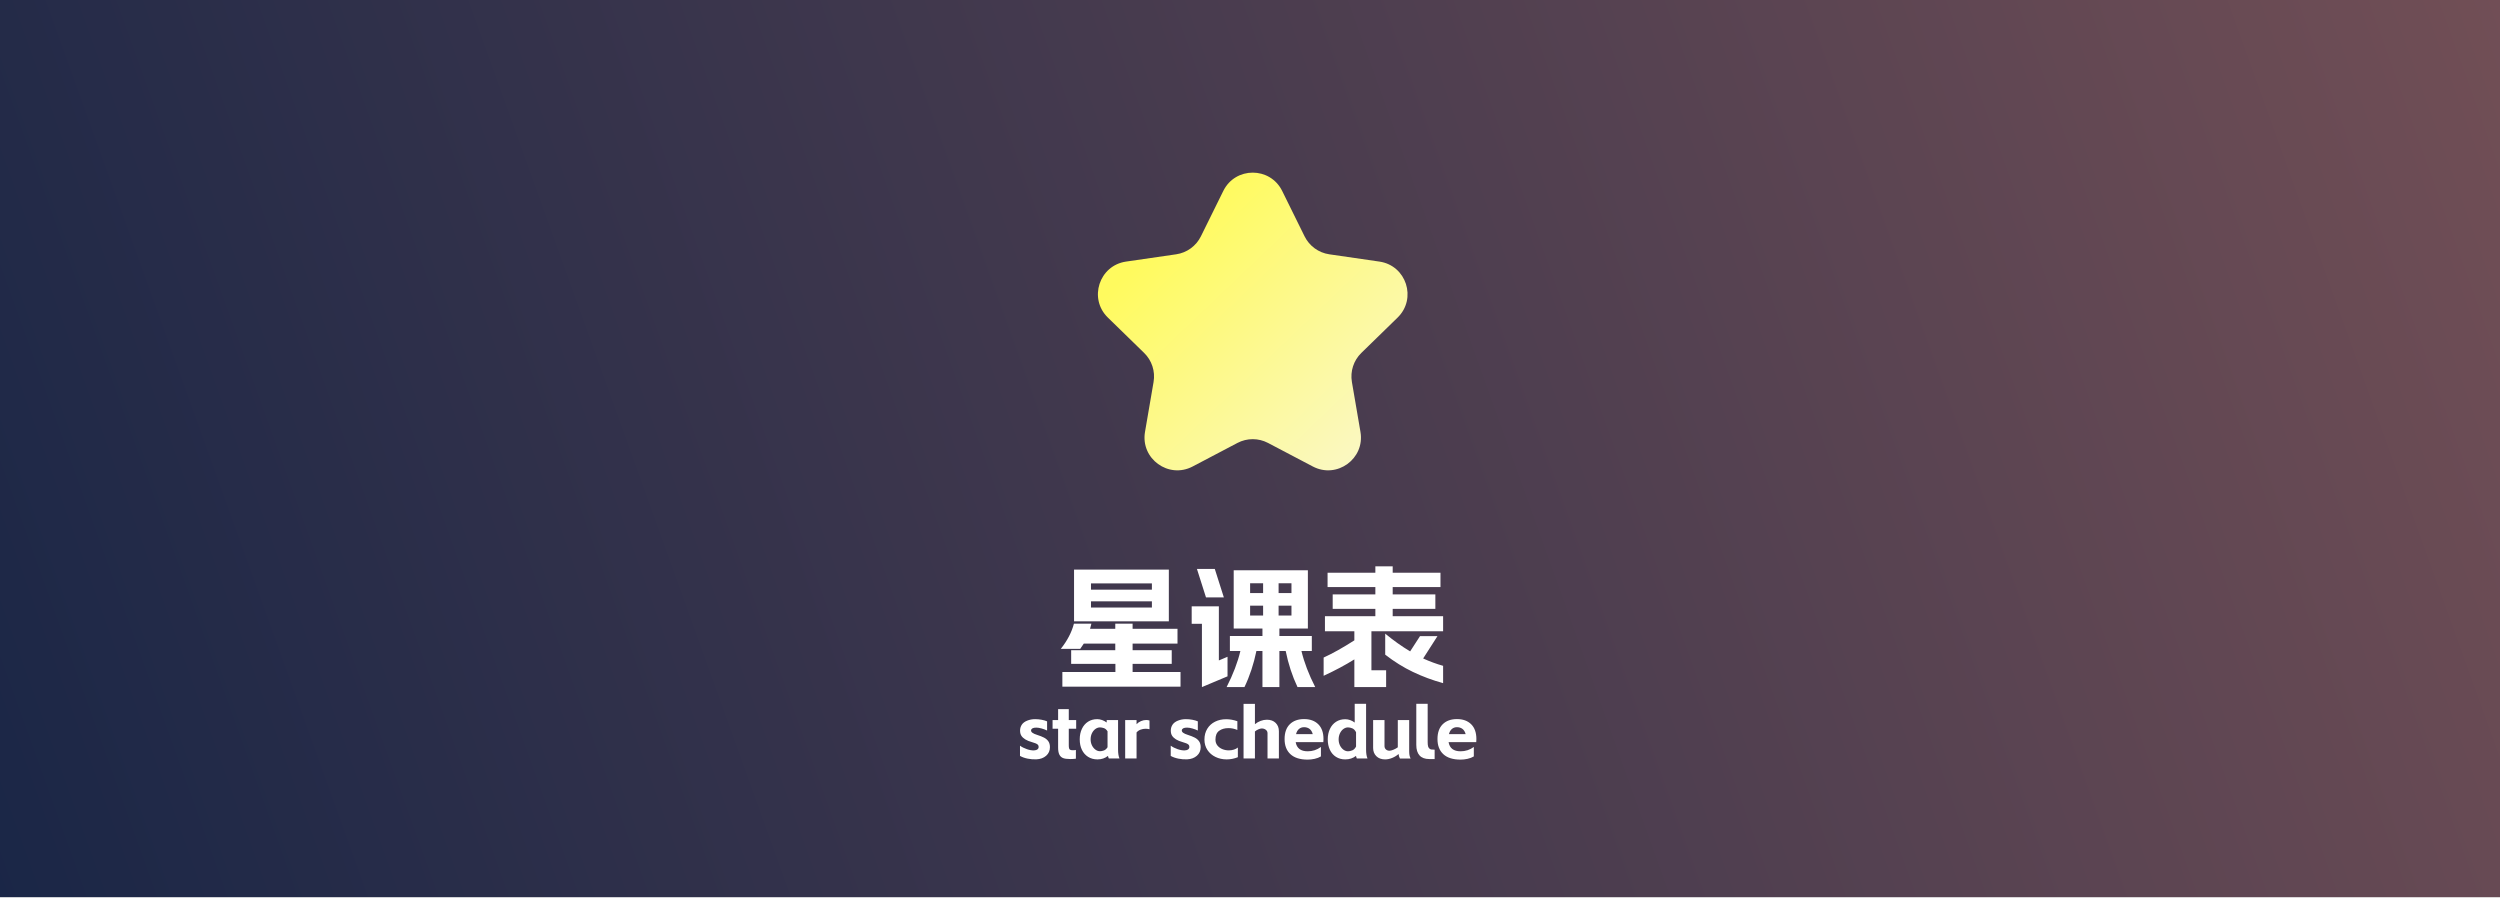
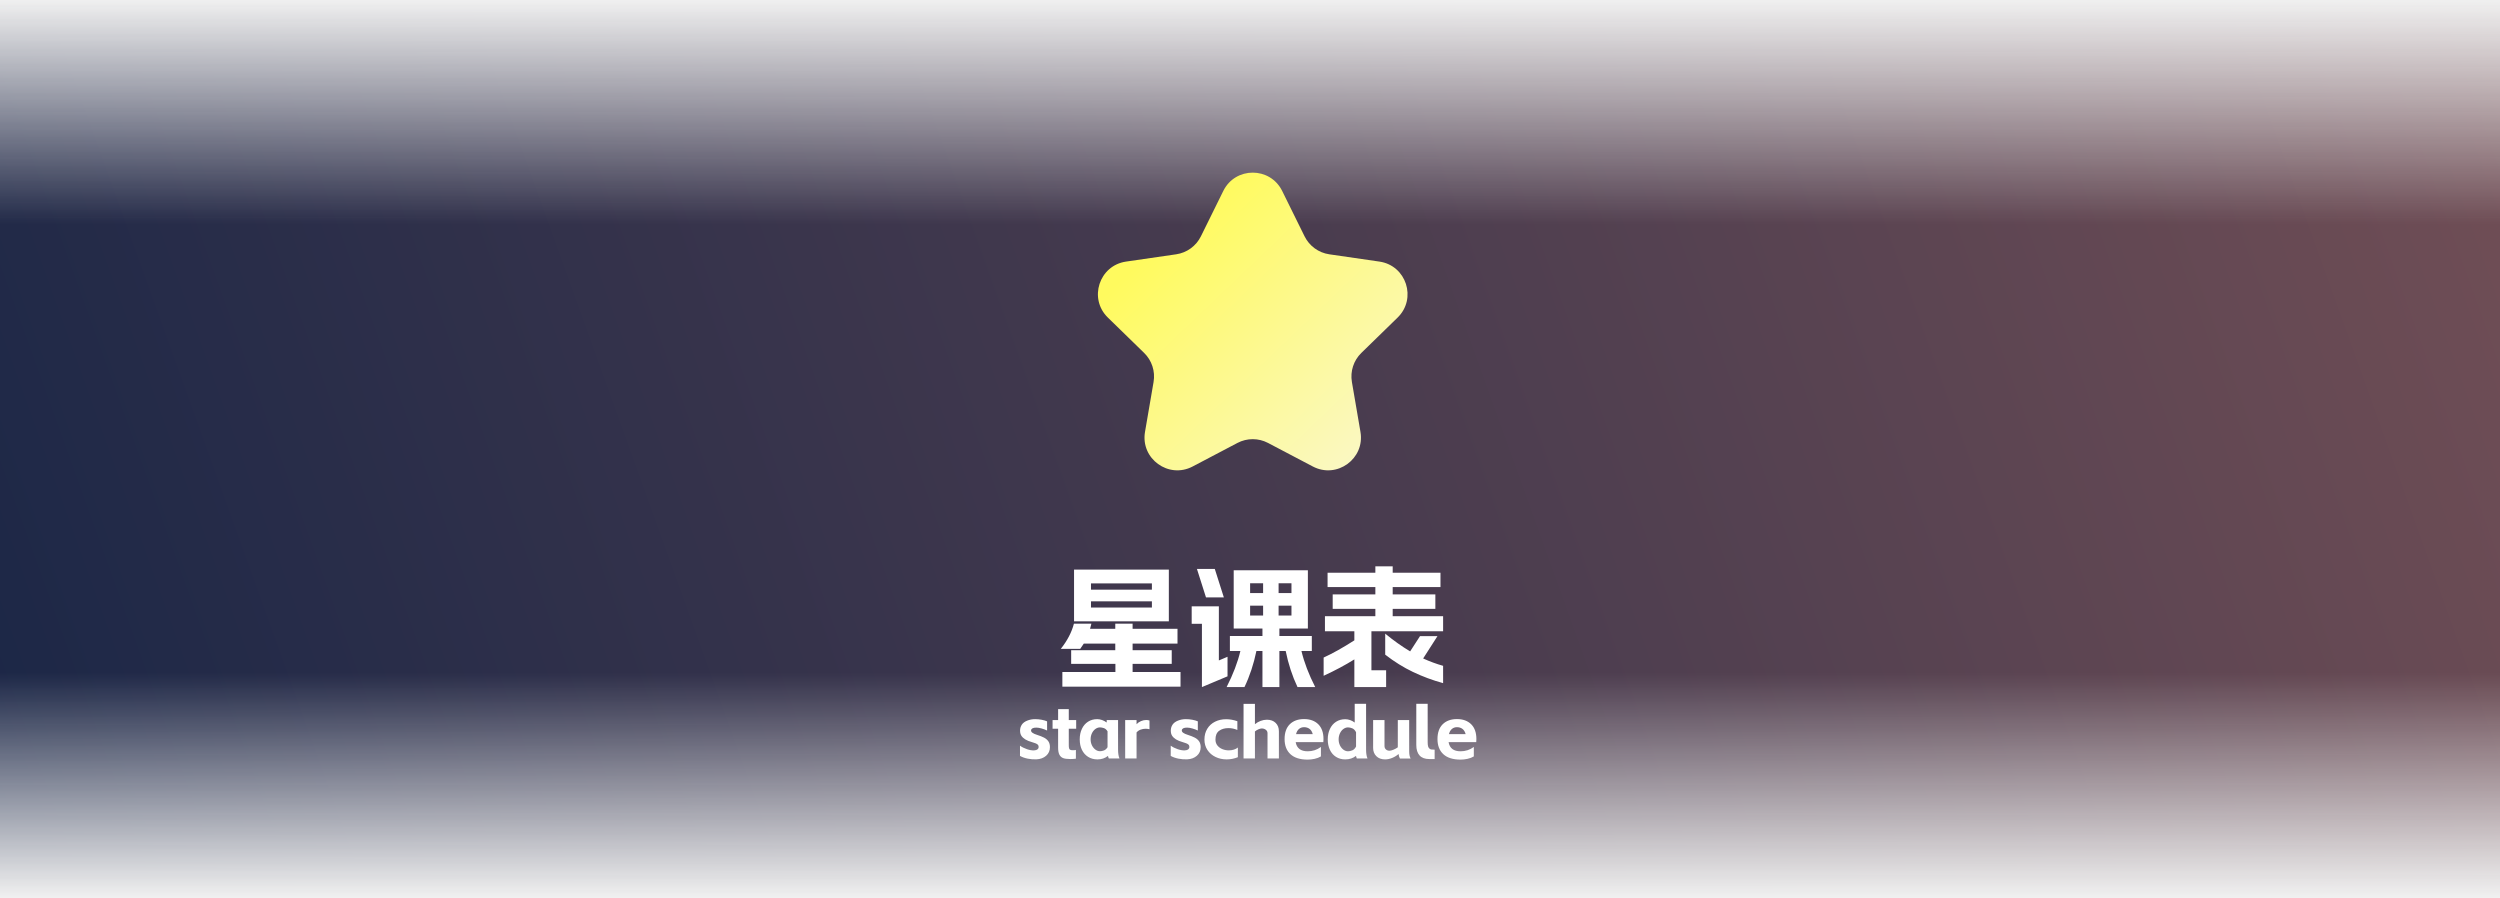
<svg xmlns="http://www.w3.org/2000/svg" width="457" height="164" viewBox="0 0 457 164" fill="none">
-   <path fill="url(#linear_fill_1_1_0)" d="M0 164L457 164L457 0L0 0L0 164Z" />
+   <g mask="url(#fade-mask)">
+     <path fill="url(#linear_fill_1_1_0)" d="M0 164L457 164L457 0L0 0L0 164Z" />
+   </g>
  <path fill="url(#linear_fill_1_24_0)" d="M252.158 47.818L242.996 46.487C241.041 46.203 239.352 44.975 238.478 43.205L234.38 34.902C232.18 30.442 225.82 30.442 223.62 34.902L219.522 43.205C218.648 44.975 216.959 46.203 215.004 46.487L205.842 47.818C200.921 48.533 198.956 54.581 202.517 58.052L209.147 64.515C210.561 65.893 211.206 67.879 210.872 69.826L209.307 78.951C208.466 83.853 213.611 87.591 218.013 85.276L226.208 80.968C227.956 80.049 230.044 80.049 231.792 80.968L239.987 85.276C244.389 87.591 249.534 83.853 248.693 78.951L247.128 69.826C246.794 67.879 247.439 65.893 248.853 64.515L255.483 58.052C259.044 54.581 257.079 48.533 252.158 47.818Z" />
  <g>
    <path fill="#FFFFFF" d="M213.664 104.12L213.664 113.576L196.336 113.576L196.336 104.12L213.664 104.12ZM193.912 118.616Q195.712 116.336 196.312 114.008L199.504 114.008Q199.36 114.632 199.264 114.944L203.872 114.944L203.872 114.008L207.04 114.008L207.04 114.944L215.248 114.944L215.248 117.656L207.04 117.656L207.04 118.856L214.192 118.856L214.192 121.352L207.04 121.352L207.04 122.84L215.8 122.84L215.8 125.528L194.2 125.528L194.2 122.84L203.896 122.84L203.896 121.352L195.808 121.352L195.808 118.856L203.872 118.856L203.872 117.656L198.112 117.656Q197.752 118.232 197.464 118.616L193.912 118.616ZM210.568 111.056L210.568 109.928L199.432 109.928L199.432 111.056L210.568 111.056ZM210.568 107.792L210.568 106.64L199.432 106.64L199.432 107.792L210.568 107.792ZM239.08 114.896L233.872 114.896L233.872 116.264L239.8 116.264L239.8 119L237.904 119Q238.648 122.12 240.424 125.6L237.184 125.6Q235.744 122.552 235.024 119L233.872 119L233.872 125.6L230.776 125.6L230.776 119L229.672 119Q228.928 122.6 227.488 125.6L224.224 125.6Q226 122.12 226.744 119L224.824 119L224.824 116.264L230.776 116.264L230.776 114.896L225.52 114.896L225.52 104.24L239.08 104.24L239.08 114.896ZM217.84 110.84L222.808 110.84L222.808 120.728L224.392 120.056L224.392 123.632L219.712 125.6L219.712 114.032L217.84 114.032L217.84 110.84ZM222.064 104L223.72 109.208L220.456 109.208L218.8 104L222.064 104ZM230.896 112.52L230.896 110.72L228.52 110.72L228.52 112.52L230.896 112.52ZM230.896 108.416L230.896 106.616L228.52 106.616L228.52 108.416L230.896 108.416ZM236.08 112.52L236.08 110.72L233.728 110.72L233.728 112.52L236.08 112.52ZM236.08 108.416L236.08 106.616L233.728 106.616L233.728 108.416L236.08 108.416ZM263.8 124.88Q260.92 124.088 258.304 122.84Q255.688 121.592 253.216 119.672L253.216 115.832Q255.52 117.728 257.776 119.072L259.576 116.288L262.768 116.288L260.152 120.368Q262 121.208 263.8 121.712L263.8 124.88ZM241.96 120.2Q244.432 119.072 247.576 117.056L247.576 115.4L242.2 115.4L242.2 112.64L251.416 112.64L251.416 111.296L243.616 111.296L243.616 108.656L251.416 108.656L251.416 107.312L242.68 107.312L242.68 104.696L251.416 104.696L251.416 103.52L254.584 103.52L254.584 104.696L263.32 104.696L263.32 107.312L254.584 107.312L254.584 108.656L262.384 108.656L262.384 111.296L254.584 111.296L254.584 112.64L263.8 112.64L263.8 115.4L250.696 115.4L250.696 122.528L253.384 122.528L253.384 125.6L247.576 125.6L247.576 120.536Q245.128 122.072 241.96 123.536L241.96 120.2Z" />
  </g>
  <g>
    <path fill="#FFFFFF" d="M189.471 138.806Q188.678 138.845 187.865 138.682Q187.053 138.52 186.455 138.182L186.455 136.31Q186.988 136.7 187.736 136.954Q188.483 137.207 189.055 137.168Q189.458 137.142 189.64 136.992Q189.822 136.843 189.848 136.687Q189.913 136.284 189.653 136.076Q189.393 135.868 188.678 135.673Q187.885 135.452 187.417 135.16Q186.949 134.867 186.708 134.497Q186.468 134.126 186.468 133.554Q186.468 132.956 186.78 132.482Q187.092 132.007 187.768 131.734Q188.444 131.461 189.224 131.461Q189.809 131.461 190.407 131.572Q191.005 131.682 191.408 131.864L191.408 133.541Q190.992 133.333 190.426 133.171Q189.861 133.008 189.445 133.008Q188.561 133.008 188.483 133.476Q188.444 133.749 188.736 133.957Q189.029 134.165 189.575 134.334Q190.355 134.581 190.855 134.841Q191.356 135.101 191.642 135.517Q191.928 135.933 191.928 136.583Q191.928 137.545 191.239 138.15Q190.55 138.754 189.471 138.806ZM193.423 131.63L193.423 129.628L195.373 129.628L195.373 131.63L196.725 131.63L196.725 133.216L195.373 133.216L195.373 136.232Q195.373 136.609 195.432 136.804Q195.49 136.999 195.646 137.07Q195.802 137.142 196.101 137.142Q196.296 137.142 196.432 137.129Q196.569 137.116 196.673 137.09L196.673 138.689Q196.127 138.754 195.659 138.754Q194.762 138.754 194.32 138.572Q193.878 138.39 193.65 137.941Q193.423 137.493 193.423 136.661L193.423 133.216L192.409 133.216L192.409 131.63L193.423 131.63ZM200.625 138.819Q199.637 138.819 198.902 138.351Q198.168 137.883 197.771 137.064Q197.375 136.245 197.375 135.153Q197.375 134.074 197.771 133.236Q198.168 132.397 198.889 131.929Q199.611 131.461 200.573 131.461Q201.015 131.461 201.464 131.624Q201.912 131.786 202.302 132.072L202.302 131.63L204.382 131.63L204.382 137.012Q204.382 138.065 204.642 138.65L202.692 138.65Q202.601 138.468 202.536 138.182Q201.73 138.819 200.625 138.819ZM199.364 135.153Q199.364 135.751 199.604 136.245Q199.845 136.739 200.242 137.031Q200.638 137.324 201.08 137.324Q201.392 137.324 201.782 137.188Q202.172 137.051 202.458 136.596L202.458 133.684Q202.172 133.229 201.788 133.099Q201.405 132.969 201.08 132.969Q200.638 132.969 200.242 133.255Q199.845 133.541 199.604 134.042Q199.364 134.542 199.364 135.153ZM207.762 131.63L207.762 132.384Q208.1 132.02 208.574 131.818Q209.049 131.617 209.517 131.617Q209.842 131.617 210.128 131.708L210.128 133.307Q209.764 133.216 209.439 133.216Q208.945 133.216 208.503 133.378Q208.061 133.541 207.762 133.892L207.762 138.65L205.682 138.65L205.682 131.63L207.762 131.63ZM217.025 138.806Q216.232 138.845 215.42 138.682Q214.607 138.52 214.009 138.182L214.009 136.31Q214.542 136.7 215.29 136.954Q216.037 137.207 216.609 137.168Q217.012 137.142 217.194 136.992Q217.376 136.843 217.402 136.687Q217.467 136.284 217.207 136.076Q216.947 135.868 216.232 135.673Q215.439 135.452 214.971 135.16Q214.503 134.867 214.263 134.497Q214.022 134.126 214.022 133.554Q214.022 132.956 214.334 132.482Q214.646 132.007 215.322 131.734Q215.998 131.461 216.778 131.461Q217.363 131.461 217.961 131.572Q218.559 131.682 218.962 131.864L218.962 133.541Q218.546 133.333 217.981 133.171Q217.415 133.008 216.999 133.008Q216.115 133.008 216.037 133.476Q215.998 133.749 216.291 133.957Q216.583 134.165 217.129 134.334Q217.909 134.581 218.41 134.841Q218.91 135.101 219.196 135.517Q219.482 135.933 219.482 136.583Q219.482 137.545 218.793 138.15Q218.104 138.754 217.025 138.806ZM226.281 138.416Q225.28 138.819 224.227 138.819Q223.122 138.819 222.193 138.37Q221.263 137.922 220.717 137.096Q220.171 136.271 220.171 135.192Q220.171 134.061 220.691 133.216Q221.211 132.371 222.115 131.923Q223.018 131.474 224.136 131.474Q225.15 131.474 226.19 131.838L226.19 133.437Q225.397 133.099 224.565 133.099Q223.538 133.099 222.862 133.587Q222.186 134.074 222.186 135.192Q222.186 135.829 222.537 136.271Q222.888 136.713 223.447 136.941Q224.006 137.168 224.63 137.168Q225.111 137.168 225.547 137.031Q225.982 136.895 226.281 136.648L226.281 138.416ZM229.401 128.666L229.401 132.384Q229.869 131.994 230.441 131.779Q231.013 131.565 231.598 131.565Q232.599 131.565 233.191 132.15Q233.782 132.735 233.782 133.671L233.782 138.65L231.702 138.65L231.702 134.022Q231.702 133.645 231.39 133.404Q231.078 133.164 230.649 133.164Q230.402 133.164 230.038 133.32Q229.674 133.476 229.401 133.71L229.401 138.65L227.321 138.65L227.321 128.666L229.401 128.666ZM241.465 138.273Q240.971 138.572 240.315 138.715Q239.658 138.858 239.047 138.858Q236.967 138.858 235.895 137.87Q234.822 136.882 234.822 135.101Q234.822 133.333 235.778 132.391Q236.733 131.448 238.384 131.448Q240.022 131.448 240.978 132.391Q241.933 133.333 241.933 135.101Q241.933 135.296 241.907 135.66L236.85 135.66Q237.136 137.337 239.047 137.337Q240.386 137.337 241.465 136.544L241.465 138.273ZM239.97 134.204Q239.801 133.554 239.385 133.242Q238.969 132.93 238.384 132.93Q237.838 132.93 237.455 133.255Q237.071 133.58 236.915 134.204L239.97 134.204ZM245.911 138.819Q244.949 138.819 244.221 138.357Q243.493 137.896 243.103 137.064Q242.713 136.232 242.713 135.166Q242.713 134.087 243.11 133.249Q243.506 132.41 244.228 131.942Q244.949 131.474 245.911 131.474Q246.353 131.474 246.802 131.63Q247.25 131.786 247.64 132.085L247.64 128.653L249.72 128.653L249.72 137.025Q249.72 138.065 249.98 138.65L248.03 138.65Q247.939 138.468 247.874 138.182Q247.055 138.819 245.911 138.819ZM244.702 135.166Q244.702 135.764 244.943 136.258Q245.183 136.752 245.58 137.044Q245.976 137.337 246.418 137.337Q246.769 137.337 247.192 137.168Q247.614 136.999 247.887 136.466L247.887 133.853Q247.614 133.307 247.192 133.138Q246.769 132.969 246.418 132.969Q245.976 132.969 245.58 133.255Q245.183 133.541 244.943 134.048Q244.702 134.555 244.702 135.166ZM255.908 138.663Q255.7 138.273 255.661 137.831Q255.18 138.26 254.511 138.54Q253.841 138.819 253.191 138.819Q252.19 138.819 251.599 138.234Q251.007 137.649 251.007 136.726L251.007 131.63L253.087 131.63L253.087 136.375Q253.087 136.752 253.341 136.992Q253.594 137.233 254.01 137.233Q254.283 137.233 254.745 137.038Q255.206 136.843 255.518 136.609L255.518 131.63L257.598 131.63L257.598 137.311Q257.598 137.74 257.65 138.033Q257.702 138.325 257.858 138.663L255.908 138.663ZM261.264 138.754Q260.094 138.754 259.496 138.098Q258.898 137.441 258.898 136.167L258.898 128.653L260.978 128.653L260.978 135.647Q260.978 136.167 261.056 136.44Q261.134 136.713 261.316 136.856Q261.459 136.973 261.635 137.005Q261.81 137.038 262.252 137.038L262.252 138.754L261.264 138.754ZM269.415 138.273Q268.921 138.572 268.265 138.715Q267.608 138.858 266.997 138.858Q264.917 138.858 263.845 137.87Q262.772 136.882 262.772 135.101Q262.772 133.333 263.728 132.391Q264.683 131.448 266.334 131.448Q267.972 131.448 268.928 132.391Q269.883 133.333 269.883 135.101Q269.883 135.296 269.857 135.66L264.8 135.66Q265.086 137.337 266.997 137.337Q268.336 137.337 269.415 136.544L269.415 138.273ZM267.92 134.204Q267.751 133.554 267.335 133.242Q266.919 132.93 266.334 132.93Q265.788 132.93 265.405 133.255Q265.021 133.58 264.865 134.204L267.92 134.204Z" />
  </g>
  <defs>
    <linearGradient id="linear_fill_1_1_0" x1="-48.881" y1="180.621" x2="589.032" y2="-48.821" gradientUnits="userSpaceOnUse">
      <stop offset="0" stop-color="#112245" />
      <stop offset="1" stop-color="#8A5A5A" />
    </linearGradient>
    <linearGradient id="linear_fill_1_24_0" x1="214.893" y1="41.623" x2="254.808" y2="83.53" gradientUnits="userSpaceOnUse">
      <stop offset="0" stop-color="#FFFA5E" />
      <stop offset="1" stop-color="#FAF8CA" />
    </linearGradient>
+     <mask id="fade-mask" x="0" y="0" width="457" height="164" maskUnits="userSpaceOnUse">
+       <linearGradient id="mask-gradient" x1="0" y1="0" x2="0" y2="1">
+         <stop offset="0" stop-color="white" stop-opacity="0" />
+         <stop offset="0.25" stop-color="white" stop-opacity="1" />
+         <stop offset="0.75" stop-color="white" stop-opacity="1" />
+         <stop offset="1" stop-color="white" stop-opacity="0" />
+       </linearGradient>
+       <rect x="0" y="0" width="457" height="164" fill="url(#mask-gradient)" />
+     </mask>
  </defs>
</svg>
